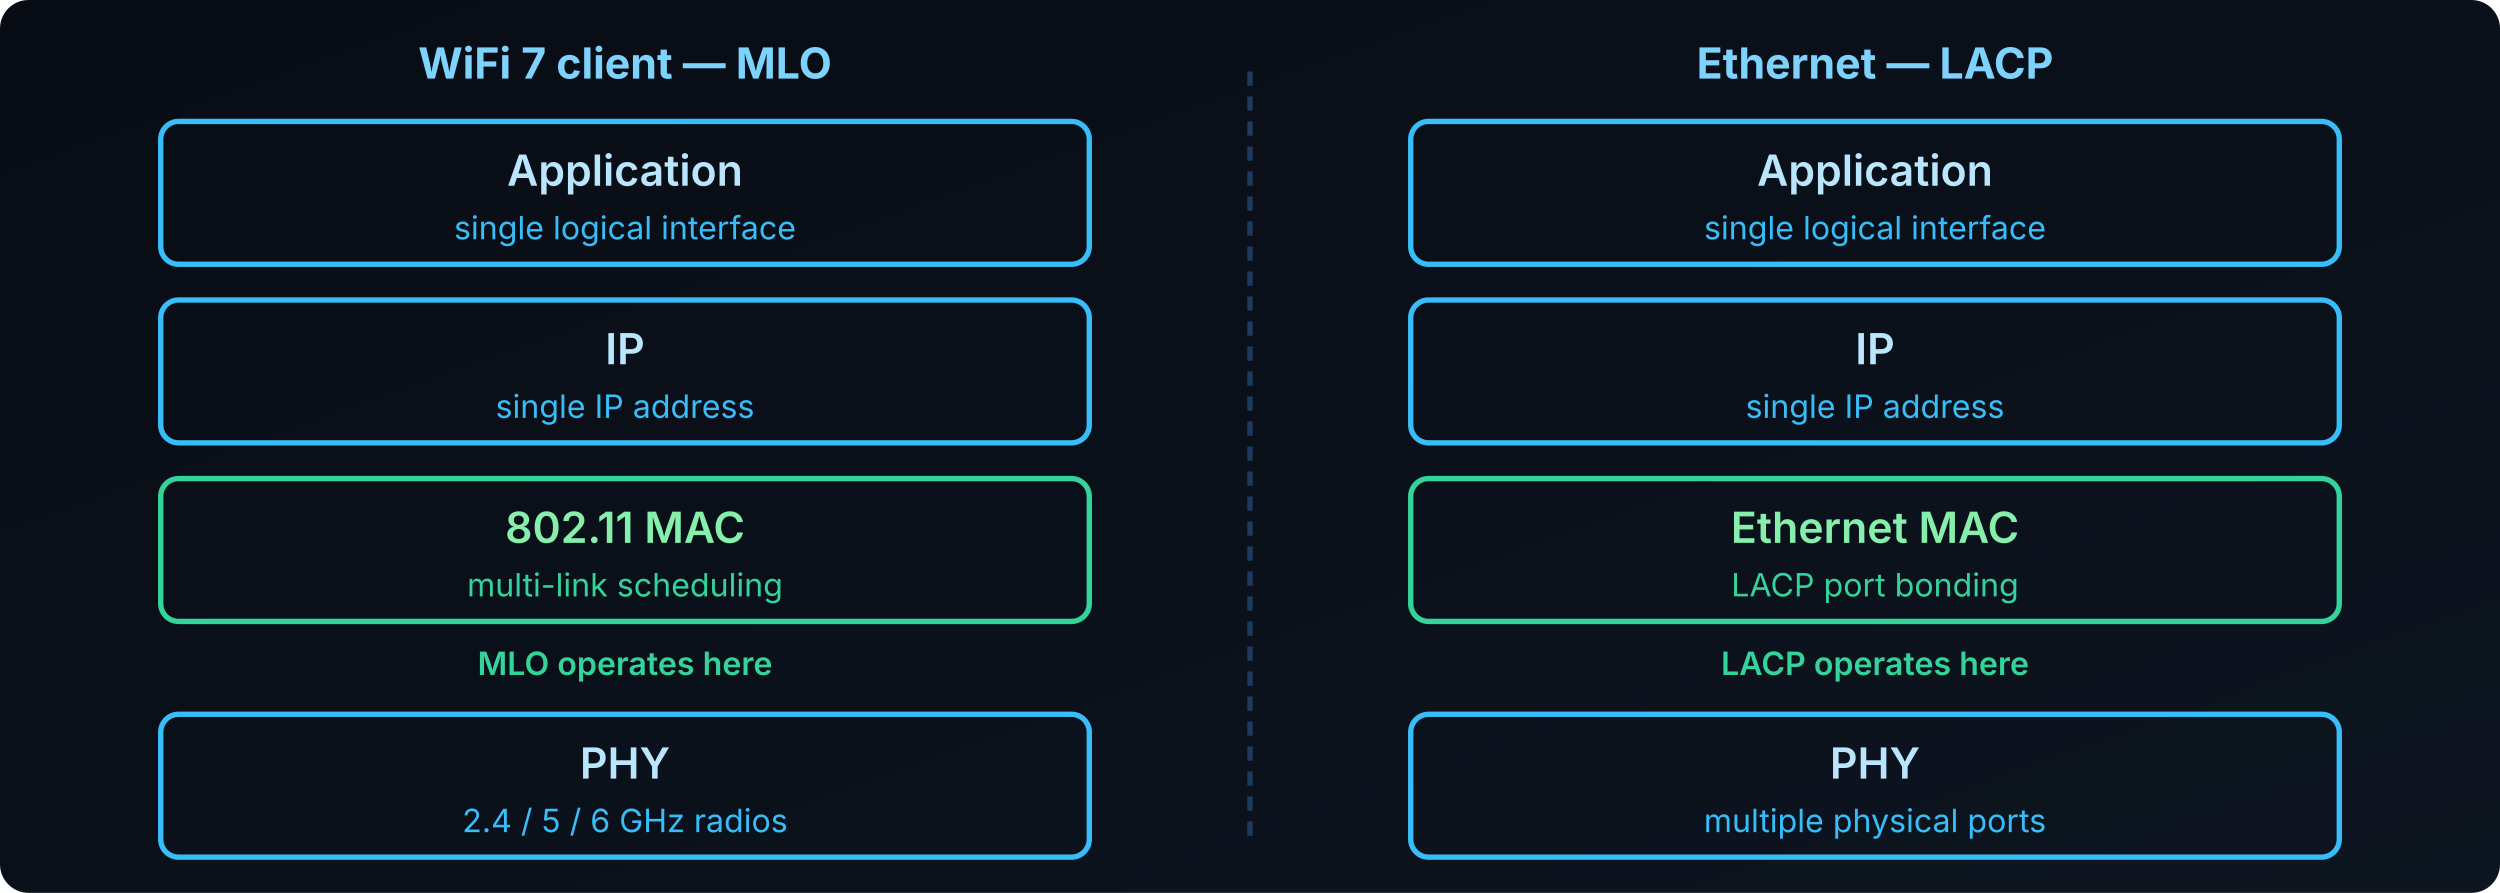
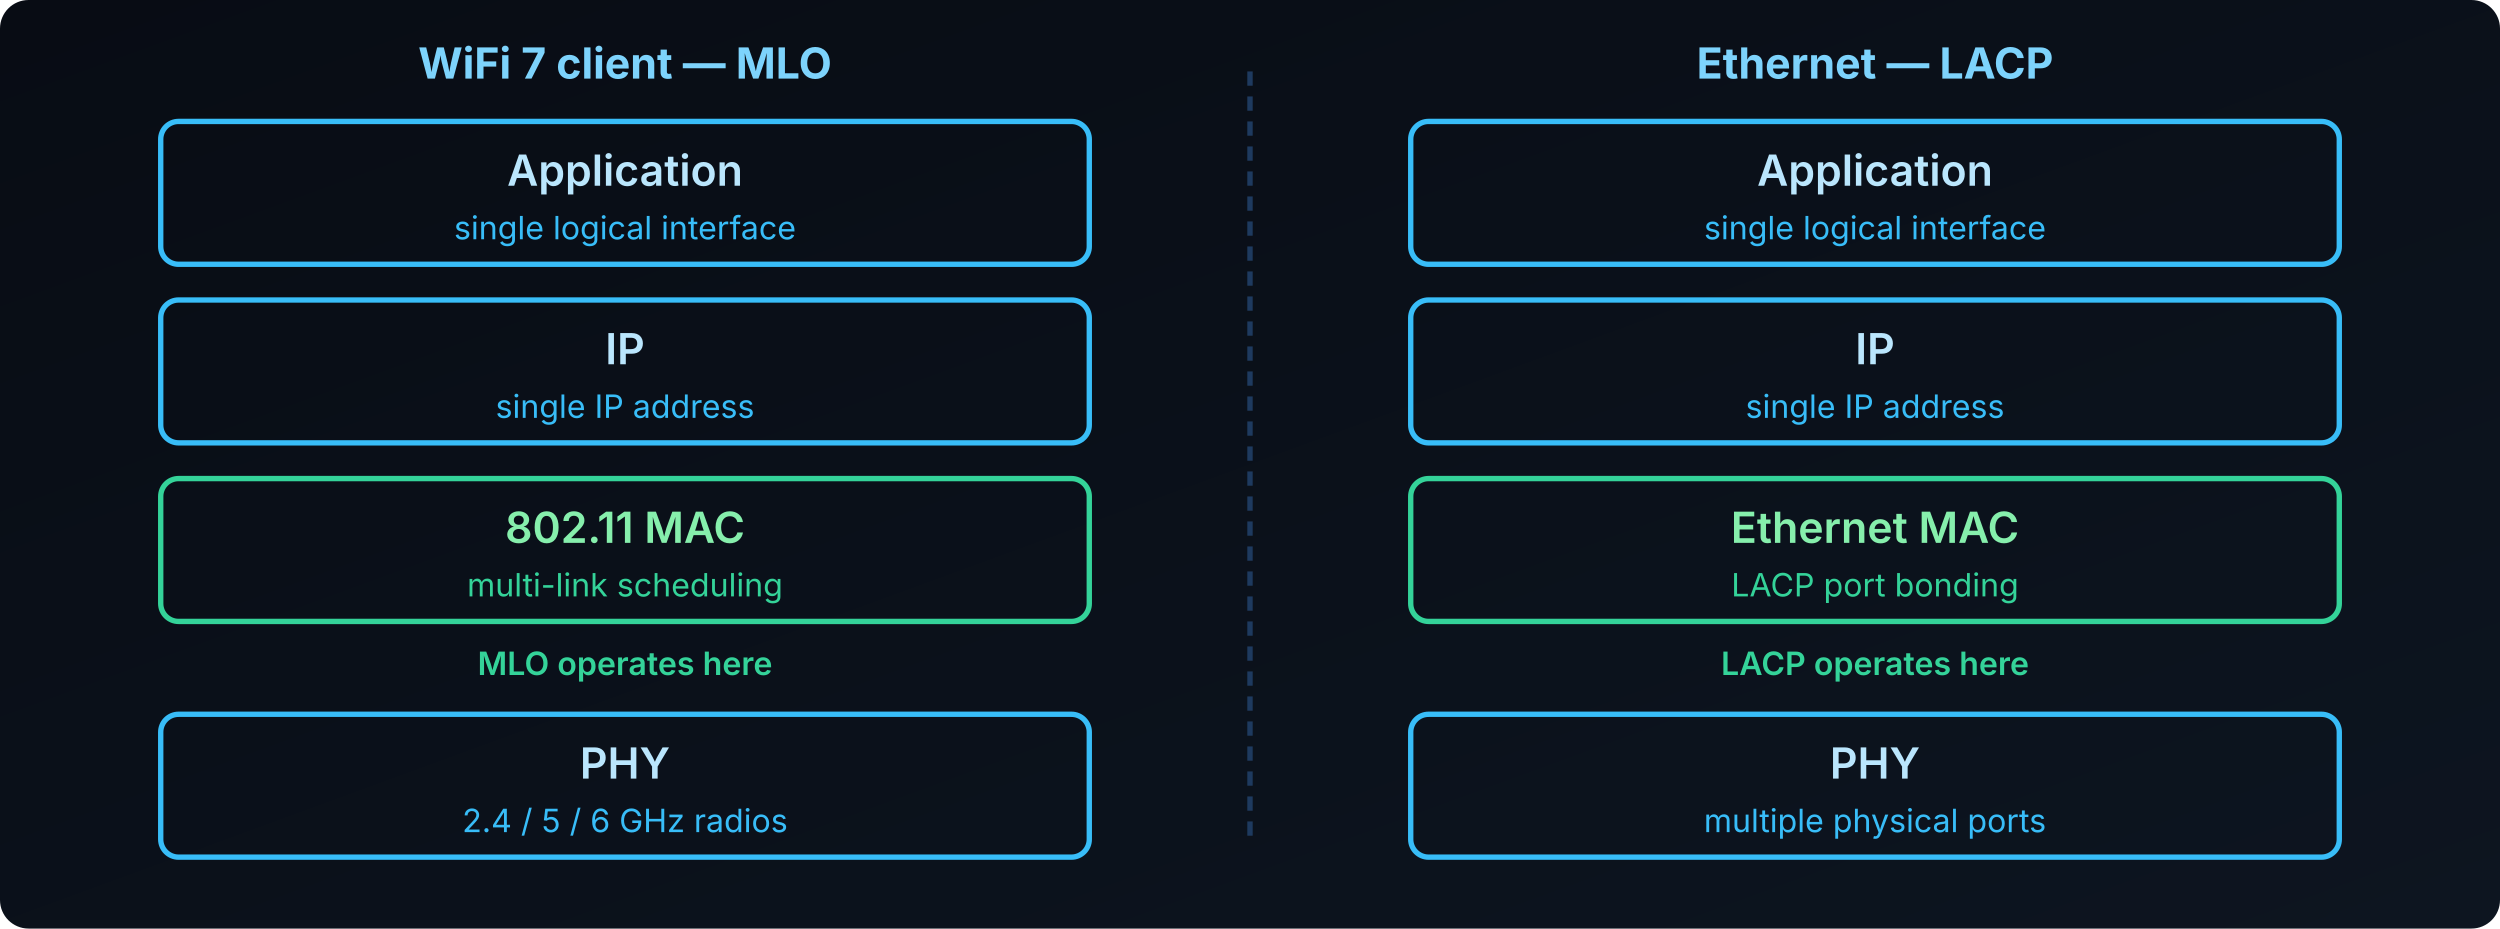
- <svg xmlns="http://www.w3.org/2000/svg" viewBox="0 0 700 250" width="700" height="250" font-family="system-ui,-apple-system,BlinkMacSystemFont,'Segoe UI',sans-serif">
+ <svg xmlns="http://www.w3.org/2000/svg" viewBox="0 0 700 260" width="700" height="260" font-family="system-ui,-apple-system,BlinkMacSystemFont,'Segoe UI',sans-serif">
  <defs>
    <linearGradient id="bg" x1="0" y1="0" x2="1" y2="1">
      <stop offset="0%" stop-color="#080c14" />
      <stop offset="100%" stop-color="#0d1520" />
    </linearGradient>
  </defs>
-   <rect width="700" height="250" fill="url(#bg)" rx="8" />
+   <rect width="700" height="260" fill="url(#bg)" rx="8" />
  <line x1="350" y1="20" x2="350" y2="235" stroke="#1e3a5f" stroke-width="1.5" stroke-dasharray="4,3" />
  <text x="175" y="22" text-anchor="middle" font-size="12" font-weight="700" fill="#7dd3fc">WiFi 7 client — MLO</text>
  <text x="525" y="22" text-anchor="middle" font-size="12" font-weight="700" fill="#7dd3fc">Ethernet — LACP</text>
  <rect x="45" y="34" width="260" height="40" fill="none" stroke="#38bdf8" stroke-width="1.5" rx="5" />
  <text x="175" y="52" text-anchor="middle" font-size="12" font-weight="600" fill="#bae6fd">Application</text>
  <text x="175" y="67" text-anchor="middle" font-size="9" fill="#38bdf8">single logical interface</text>
  <rect x="395" y="34" width="260" height="40" fill="none" stroke="#38bdf8" stroke-width="1.5" rx="5" />
  <text x="525" y="52" text-anchor="middle" font-size="12" font-weight="600" fill="#bae6fd">Application</text>
  <text x="525" y="67" text-anchor="middle" font-size="9" fill="#38bdf8">single logical interface</text>
  <rect x="45" y="84" width="260" height="40" fill="none" stroke="#38bdf8" stroke-width="1.5" rx="5" />
  <text x="175" y="102" text-anchor="middle" font-size="12" font-weight="600" fill="#bae6fd">IP</text>
  <text x="175" y="117" text-anchor="middle" font-size="9" fill="#38bdf8">single IP address</text>
  <rect x="395" y="84" width="260" height="40" fill="none" stroke="#38bdf8" stroke-width="1.5" rx="5" />
  <text x="525" y="102" text-anchor="middle" font-size="12" font-weight="600" fill="#bae6fd">IP</text>
  <text x="525" y="117" text-anchor="middle" font-size="9" fill="#38bdf8">single IP address</text>
  <rect x="45" y="134" width="260" height="40" fill="none" stroke="#34d399" stroke-width="1.5" rx="5" />
  <text x="175" y="152" text-anchor="middle" font-size="12" font-weight="600" fill="#86efac">802.11 MAC</text>
  <text x="175" y="167" text-anchor="middle" font-size="9" fill="#34d399">multi-link scheduling</text>
  <rect x="395" y="134" width="260" height="40" fill="none" stroke="#34d399" stroke-width="1.5" rx="5" />
  <text x="525" y="152" text-anchor="middle" font-size="12" font-weight="600" fill="#86efac">Ethernet MAC</text>
  <text x="525" y="167" text-anchor="middle" font-size="9" fill="#34d399">LACP port bonding</text>
  <text x="175" y="189" text-anchor="middle" font-size="9" font-weight="600" fill="#34d399">MLO operates here</text>
  <text x="525" y="189" text-anchor="middle" font-size="9" font-weight="600" fill="#34d399">LACP operates here</text>
  <rect x="45" y="200" width="260" height="40" fill="none" stroke="#38bdf8" stroke-width="1.5" rx="5" />
  <text x="175" y="218" text-anchor="middle" font-size="12" font-weight="600" fill="#bae6fd">PHY</text>
  <text x="175" y="233" text-anchor="middle" font-size="9" fill="#38bdf8">2.4 / 5 / 6 GHz radios</text>
  <rect x="395" y="200" width="260" height="40" fill="none" stroke="#38bdf8" stroke-width="1.5" rx="5" />
  <text x="525" y="218" text-anchor="middle" font-size="12" font-weight="600" fill="#bae6fd">PHY</text>
  <text x="525" y="233" text-anchor="middle" font-size="9" fill="#38bdf8">multiple physical ports</text>
</svg>
